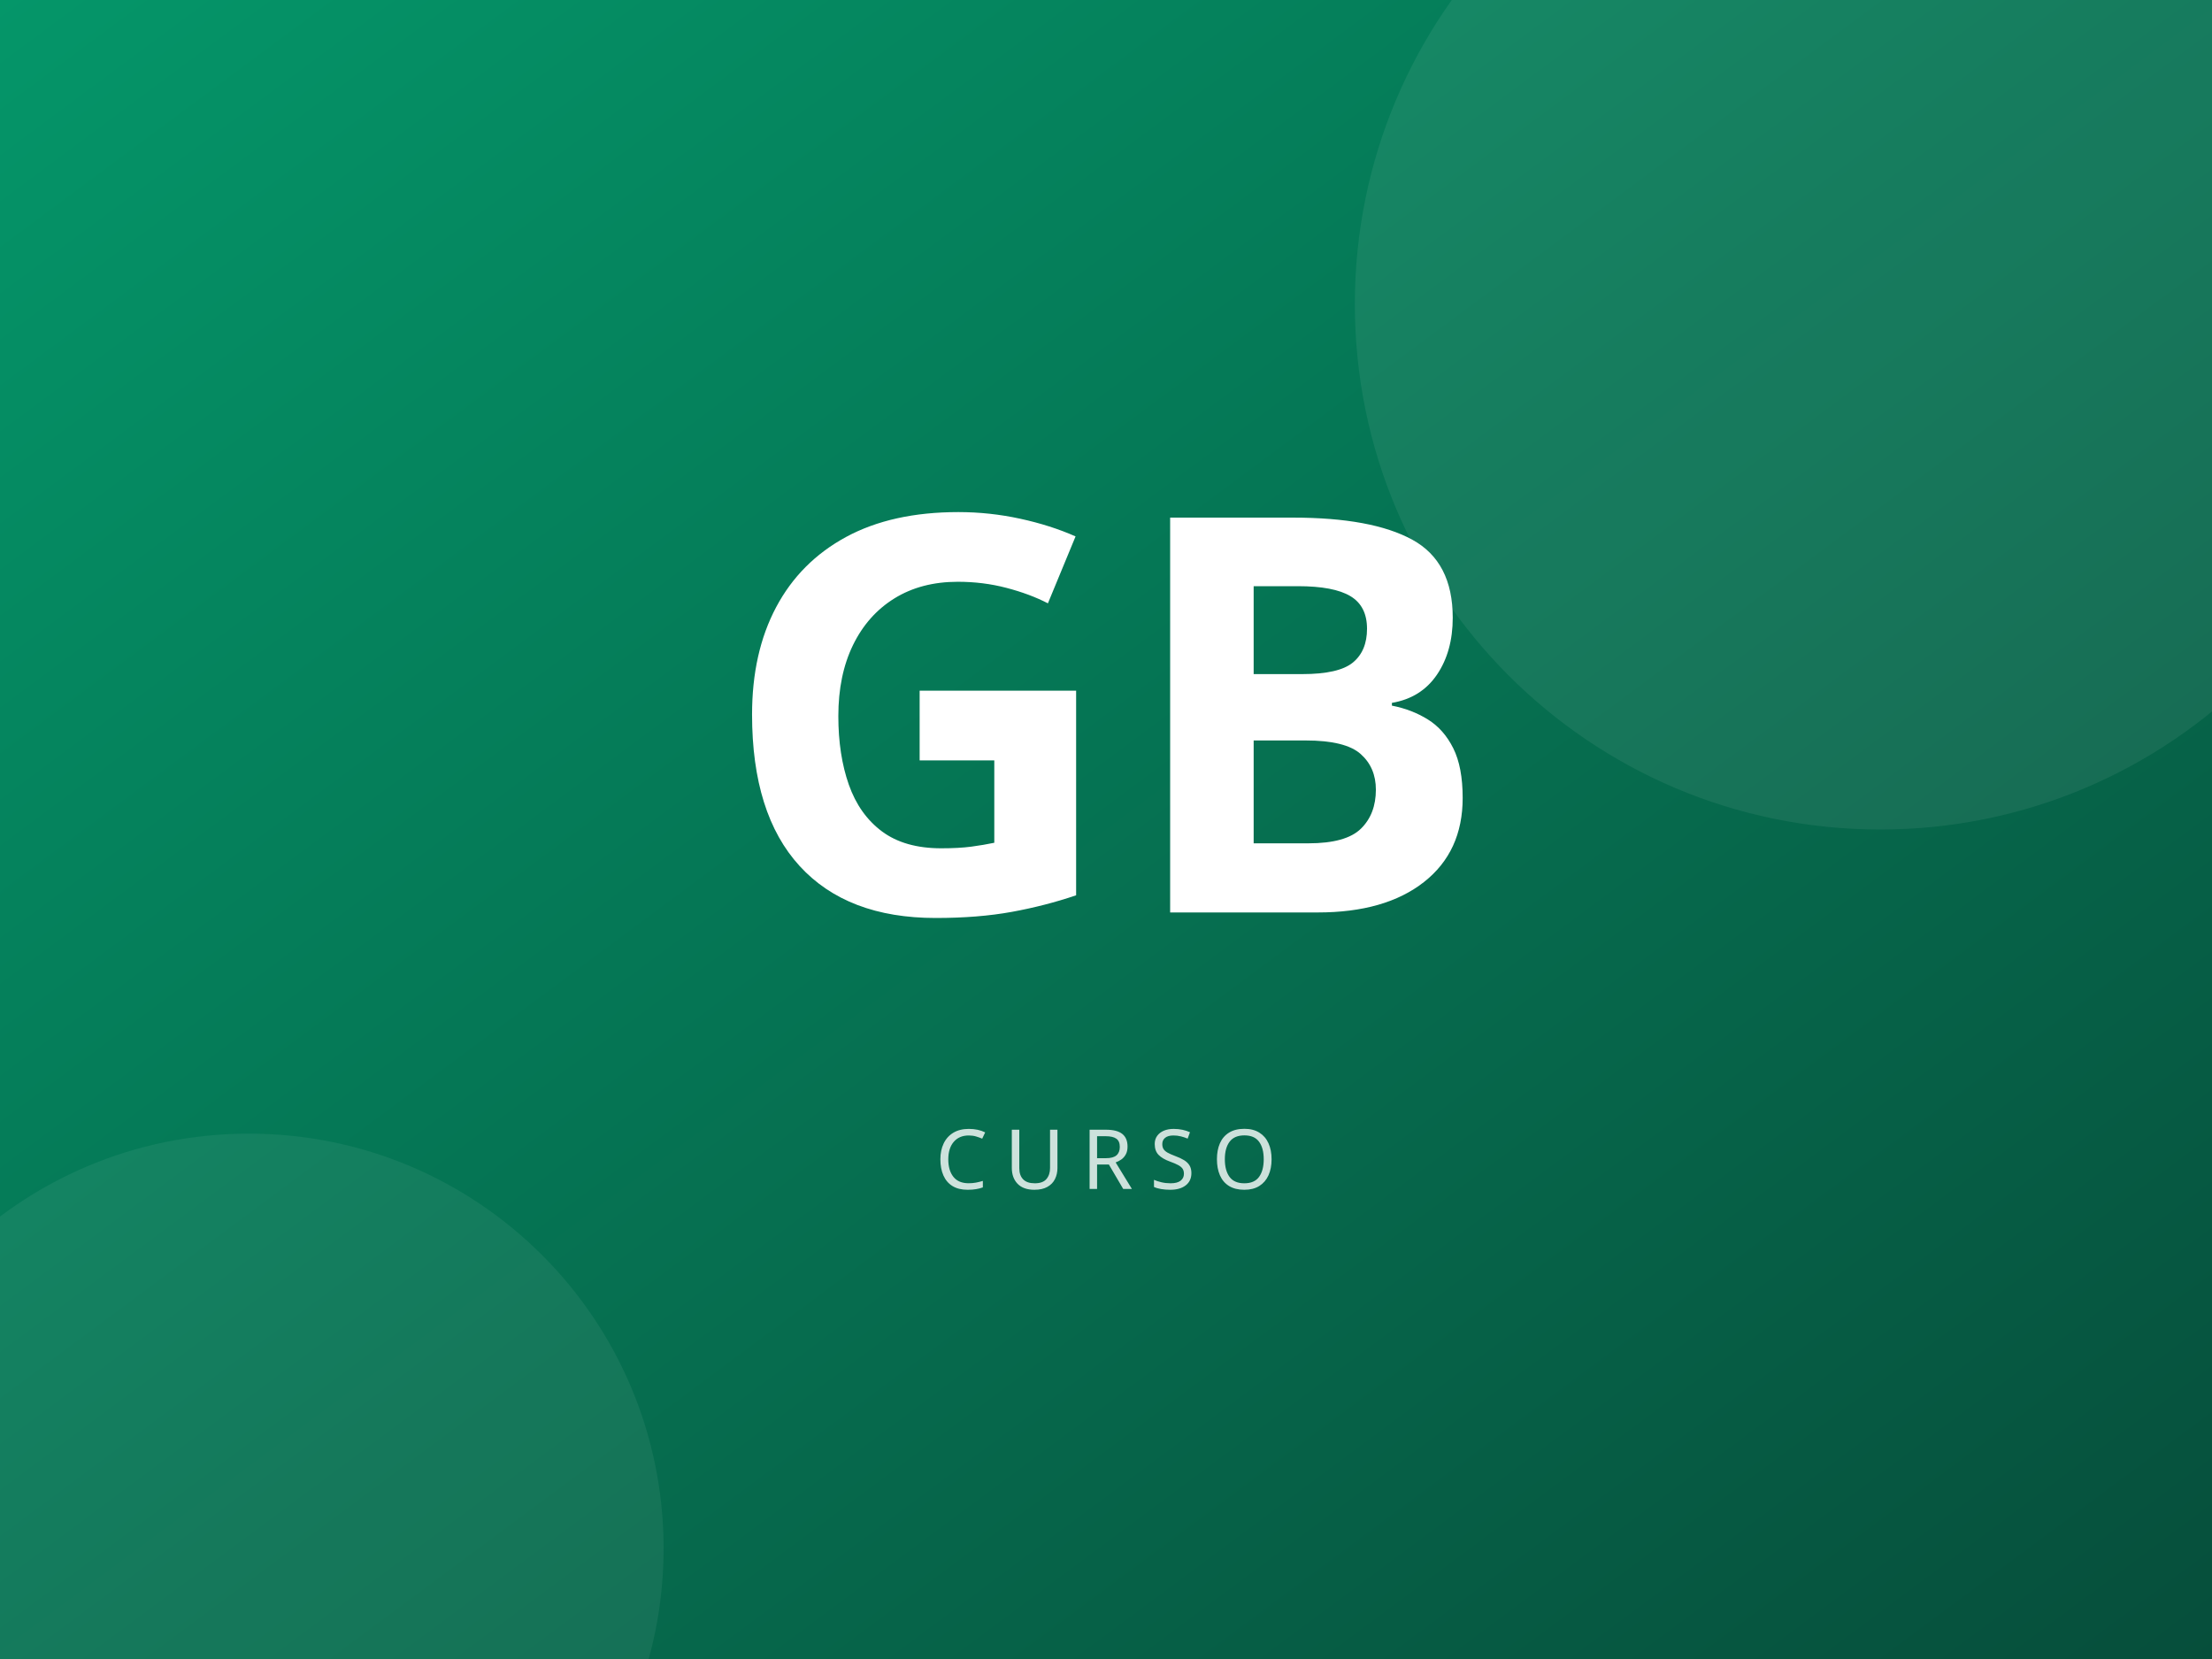
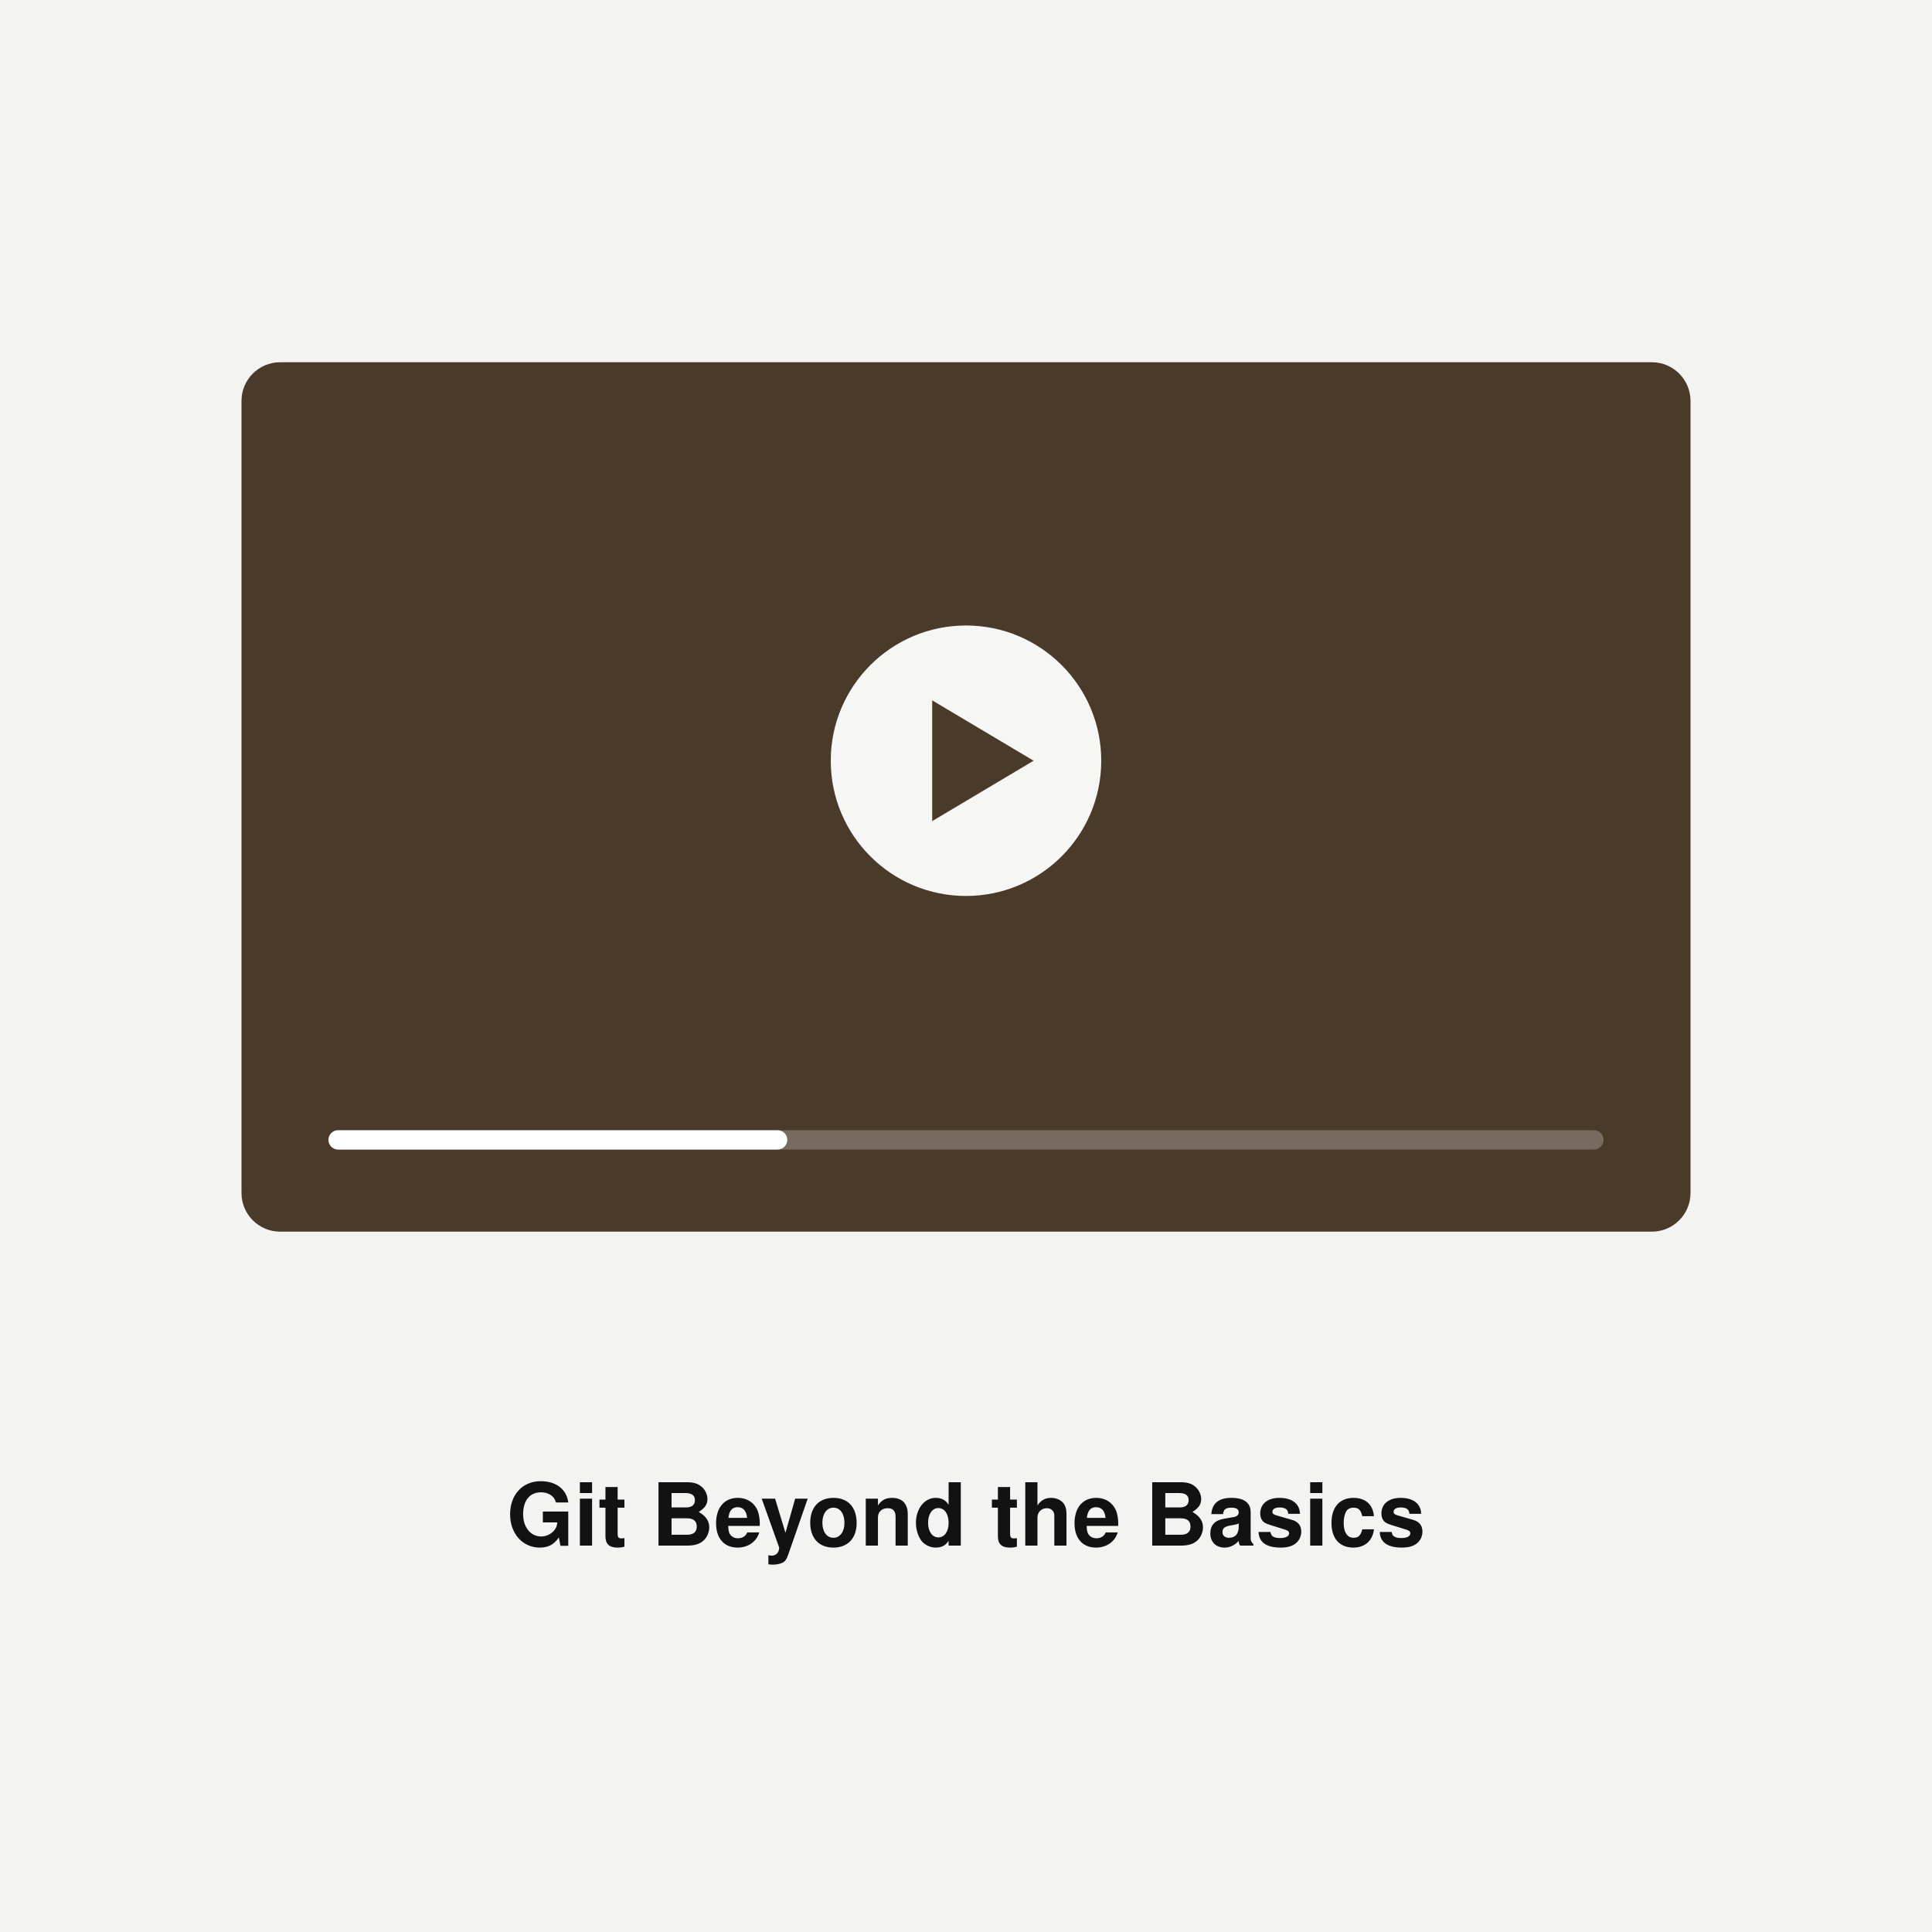
- <svg xmlns="http://www.w3.org/2000/svg" width="800" height="600" viewBox="0 0 800 600">
-   <defs>
-     <linearGradient id="g" x1="0" y1="0" x2="1" y2="1">
-       <stop offset="0" stop-color="#059669" />
-       <stop offset="1" stop-color="#064e3b" />
-     </linearGradient>
-   </defs>
-   <rect width="800" height="600" fill="url(#g)" />
-   <circle cx="680" cy="110" r="190" fill="#fff" opacity=".07" />
-   <circle cx="90" cy="560" r="150" fill="#fff" opacity=".06" />
-   <text x="400" y="330" text-anchor="middle" font-family="system-ui,sans-serif" font-size="200" font-weight="700" fill="#fff">GB</text>
-   <text x="400" y="430" text-anchor="middle" font-family="system-ui,sans-serif" font-size="30" letter-spacing="6" fill="#fff" opacity=".8">CURSO</text>
+ <svg xmlns="http://www.w3.org/2000/svg" width="800" height="800" viewBox="0 0 800 800">
+   <rect width="800" height="800" fill="#f3f3f1" />
+   <rect x="100" y="150" width="600" height="360" rx="16" fill="#4a3a2a" />
+   <circle cx="400" cy="315" r="56" fill="#fff" opacity=".95" />
+   <path d="M386 290l42 25-42 25z" fill="#4a3a2a" />
+   <rect x="136" y="468" width="528" height="8" rx="4" fill="#fff" opacity=".25" />
+   <rect x="136" y="468" width="190" height="8" rx="4" fill="#fff" />
+   <text x="400" y="640" text-anchor="middle" font-family="Helvetica,Arial,sans-serif" font-size="36" font-weight="600" fill="#121212">Git Beyond the Basics</text>
</svg>
